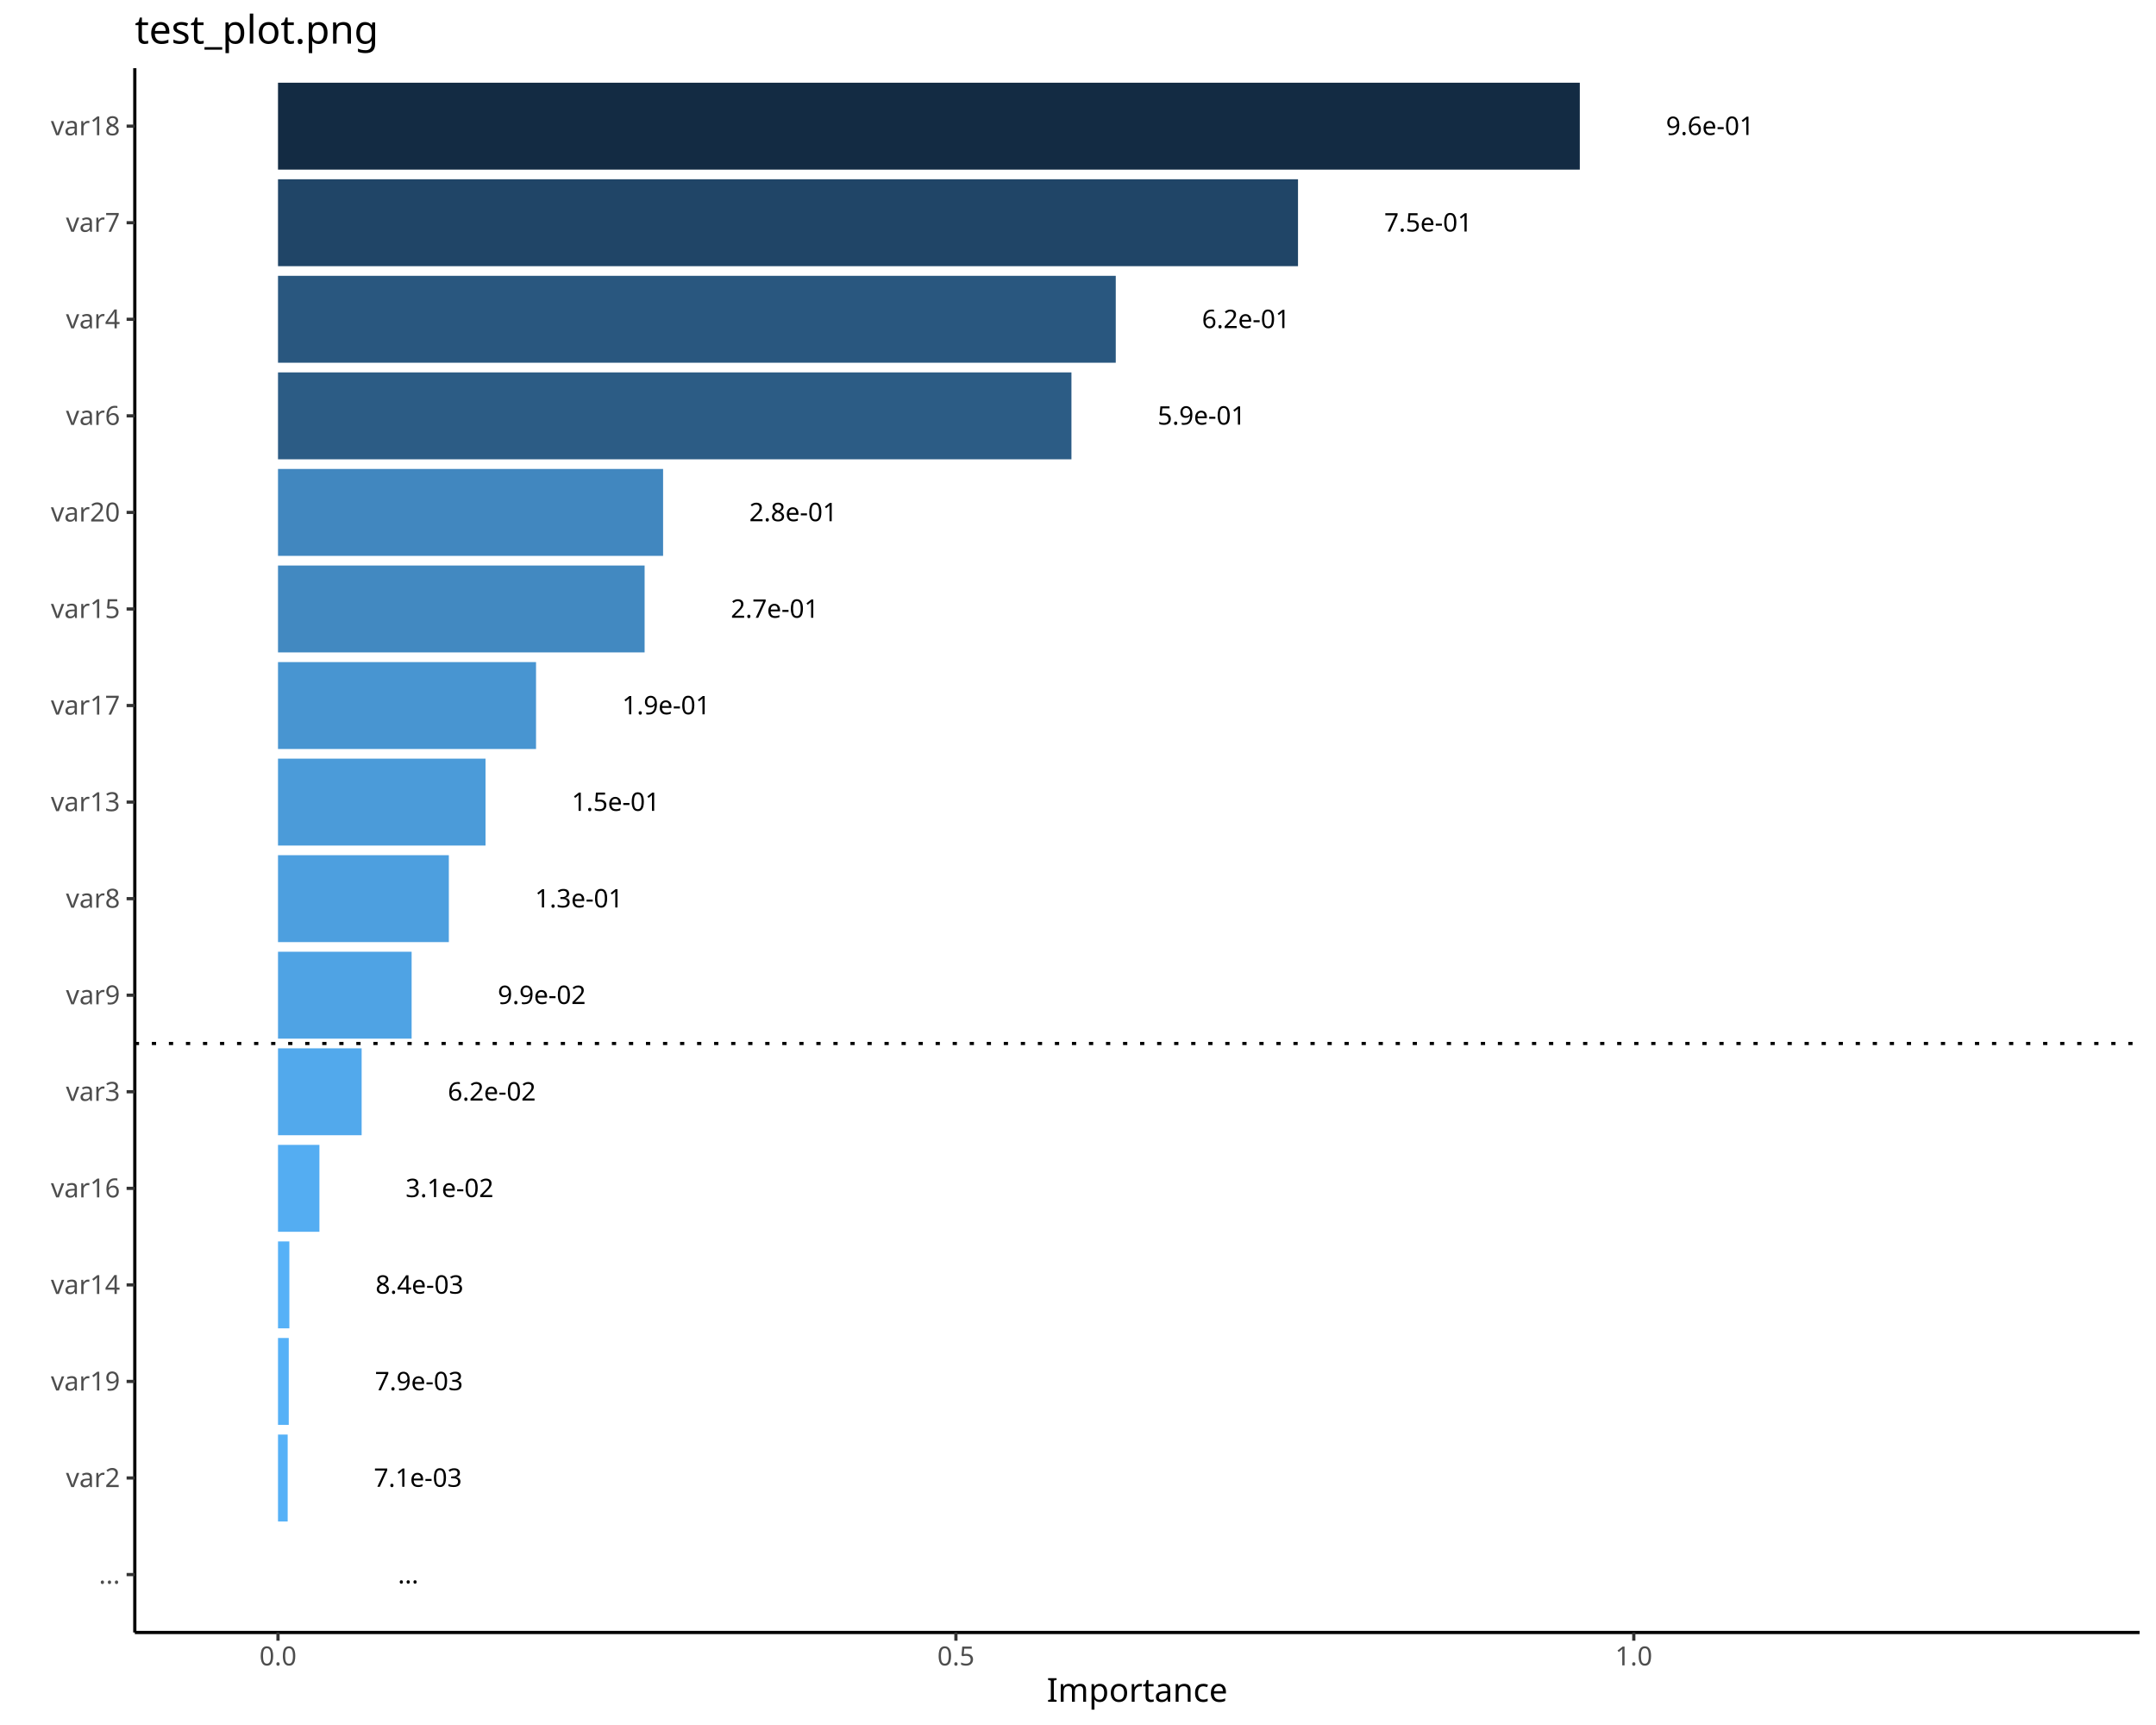
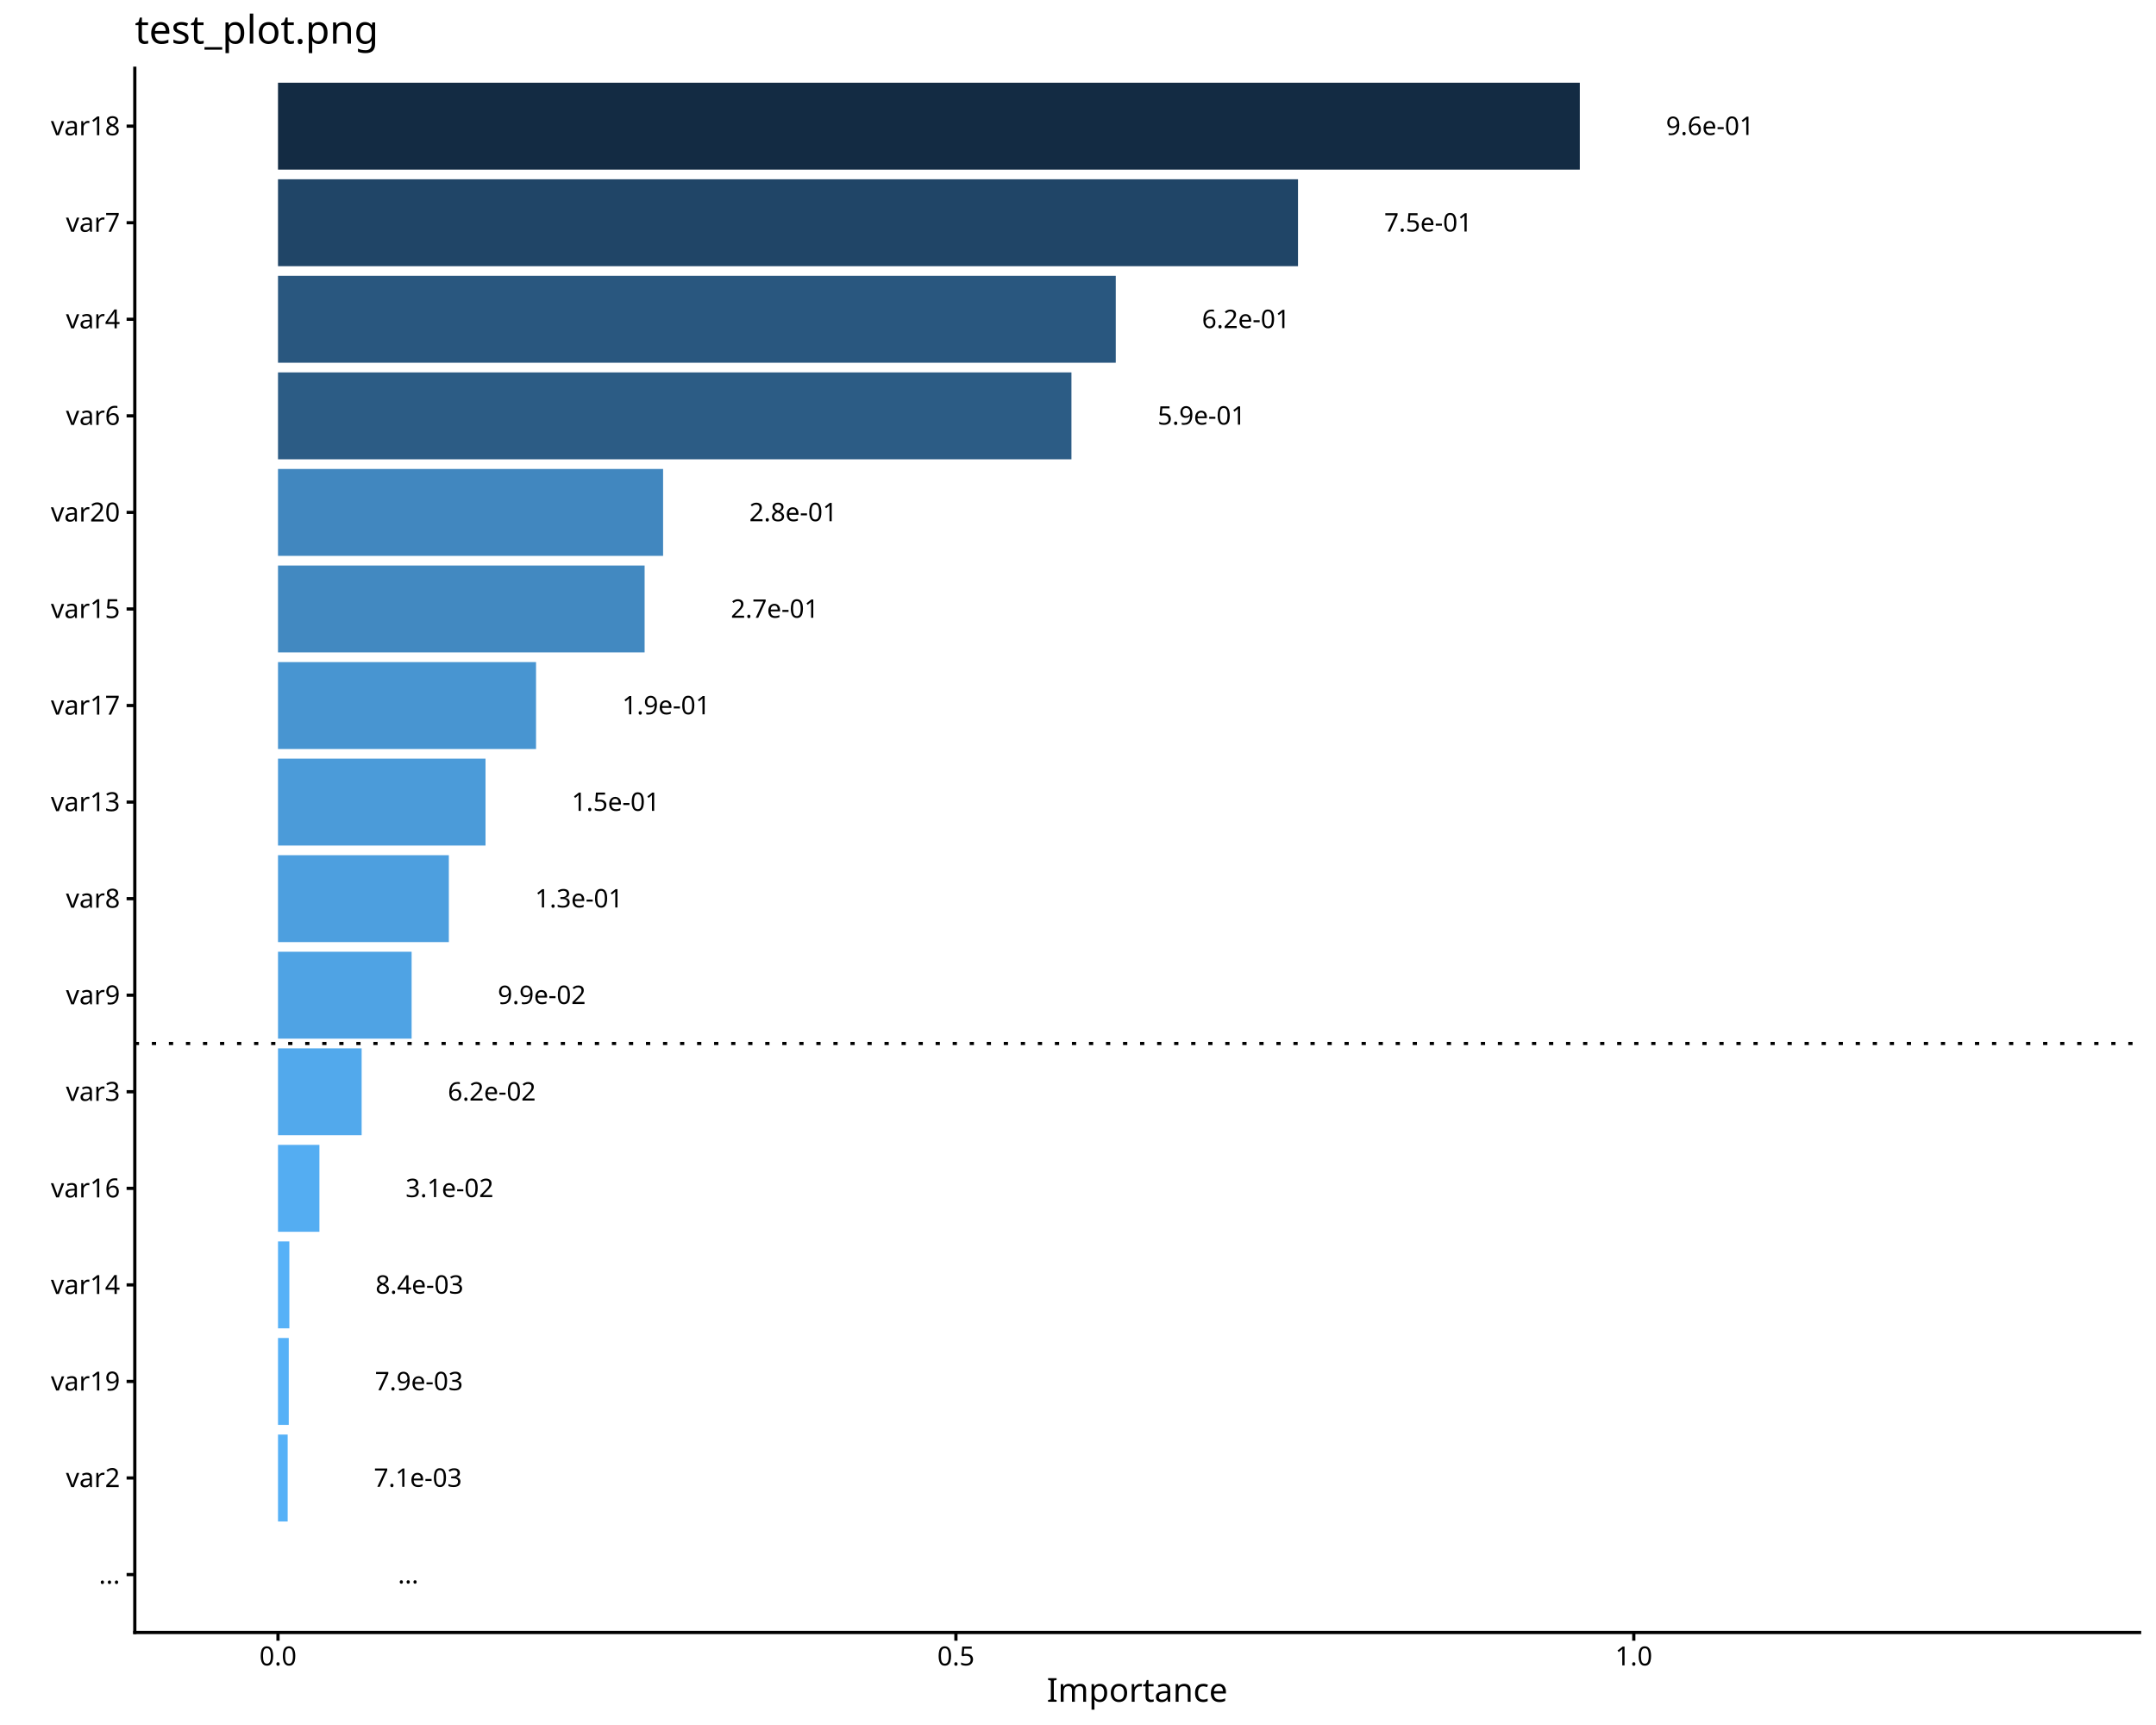
<svg xmlns="http://www.w3.org/2000/svg" class="svglite" data-engine-version="2.0" width="720.00pt" height="576.00pt" viewBox="0 0 720.00 576.00">
  <defs>
    <style type="text/css">
    .svglite line, .svglite polyline, .svglite polygon, .svglite path, .svglite rect, .svglite circle {
      fill: none;
      stroke: #000000;
      stroke-linecap: round;
      stroke-linejoin: round;
      stroke-miterlimit: 10.00;
    }
  </style>
  </defs>
  <rect width="100%" height="100%" style="stroke: none; fill: #FFFFFF;" />
  <defs>
    <clipPath id="cpMC4wMHw3MjAuMDB8MC4wMHw1NzYuMDA=">
      <rect x="0.00" y="0.00" width="720.00" height="576.00" />
    </clipPath>
  </defs>
  <g clip-path="url(#cpMC4wMHw3MjAuMDB8MC4wMHw1NzYuMDA=)">
    <rect x="0.00" y="0.00" width="720.00" height="576.00" style="stroke-width: 1.07; stroke: #FFFFFF; fill: #FFFFFF;" />
  </g>
  <defs>
    <clipPath id="cpNDUuMDJ8NzE0LjUyfDIyLjc4fDU0NS4xMQ==">
      <rect x="45.02" y="22.78" width="669.50" height="522.33" />
    </clipPath>
  </defs>
  <g clip-path="url(#cpNDUuMDJ8NzE0LjUyfDIyLjc4fDU0NS4xMQ==)">
    <rect x="45.02" y="22.78" width="669.50" height="522.33" style="stroke-width: 1.07; stroke: none; fill: #FFFFFF;" />
    <rect x="92.84" y="27.62" width="434.74" height="29.02" style="stroke-width: 1.07; stroke: none; stroke-linecap: butt; stroke-linejoin: miter; fill: #132B43;" />
    <rect x="92.84" y="59.86" width="340.63" height="29.02" style="stroke-width: 1.07; stroke: none; stroke-linecap: butt; stroke-linejoin: miter; fill: #204567;" />
    <rect x="92.84" y="92.10" width="279.77" height="29.02" style="stroke-width: 1.07; stroke: none; stroke-linecap: butt; stroke-linejoin: miter; fill: #29577F;" />
    <rect x="92.84" y="124.35" width="264.97" height="29.02" style="stroke-width: 1.07; stroke: none; stroke-linecap: butt; stroke-linejoin: miter; fill: #2C5C85;" />
    <rect x="92.84" y="156.59" width="128.60" height="29.02" style="stroke-width: 1.07; stroke: none; stroke-linecap: butt; stroke-linejoin: miter; fill: #4187BF;" />
    <rect x="92.84" y="188.83" width="122.43" height="29.02" style="stroke-width: 1.07; stroke: none; stroke-linecap: butt; stroke-linejoin: miter; fill: #4289C1;" />
    <rect x="92.84" y="221.08" width="86.17" height="29.02" style="stroke-width: 1.07; stroke: none; stroke-linecap: butt; stroke-linejoin: miter; fill: #4895D1;" />
    <rect x="92.84" y="253.32" width="69.30" height="29.02" style="stroke-width: 1.07; stroke: none; stroke-linecap: butt; stroke-linejoin: miter; fill: #4B9BD9;" />
    <rect x="92.84" y="285.56" width="57.05" height="29.02" style="stroke-width: 1.07; stroke: none; stroke-linecap: butt; stroke-linejoin: miter; fill: #4D9FDF;" />
    <rect x="92.84" y="317.80" width="44.62" height="29.02" style="stroke-width: 1.07; stroke: none; stroke-linecap: butt; stroke-linejoin: miter; fill: #4FA3E4;" />
    <rect x="92.84" y="350.05" width="27.93" height="29.02" style="stroke-width: 1.07; stroke: none; stroke-linecap: butt; stroke-linejoin: miter; fill: #52A9EC;" />
    <rect x="92.84" y="382.29" width="13.83" height="29.02" style="stroke-width: 1.07; stroke: none; stroke-linecap: butt; stroke-linejoin: miter; fill: #54ADF2;" />
    <rect x="92.84" y="414.53" width="3.79" height="29.02" style="stroke-width: 1.07; stroke: none; stroke-linecap: butt; stroke-linejoin: miter; fill: #56B1F7;" />
    <rect x="92.84" y="446.77" width="3.59" height="29.02" style="stroke-width: 1.07; stroke: none; stroke-linecap: butt; stroke-linejoin: miter; fill: #56B1F7;" />
    <rect x="92.84" y="479.02" width="3.23" height="29.02" style="stroke-width: 1.07; stroke: none; stroke-linecap: butt; stroke-linejoin: miter; fill: #56B1F7;" />
    <text x="571.06" y="45.07" text-anchor="middle" style="font-size: 8.54px; font-family: sans;" textLength="28.95px" lengthAdjust="spacingAndGlyphs">9.6e-01</text>
    <text x="476.95" y="77.31" text-anchor="middle" style="font-size: 8.54px; font-family: sans;" textLength="28.95px" lengthAdjust="spacingAndGlyphs">7.5e-01</text>
    <text x="416.09" y="109.55" text-anchor="middle" style="font-size: 8.54px; font-family: sans;" textLength="28.95px" lengthAdjust="spacingAndGlyphs">6.2e-01</text>
    <text x="401.29" y="141.79" text-anchor="middle" style="font-size: 8.54px; font-family: sans;" textLength="28.95px" lengthAdjust="spacingAndGlyphs">5.9e-01</text>
    <text x="264.91" y="174.04" text-anchor="middle" style="font-size: 8.54px; font-family: sans;" textLength="28.95px" lengthAdjust="spacingAndGlyphs">2.8e-01</text>
    <text x="258.75" y="206.28" text-anchor="middle" style="font-size: 8.54px; font-family: sans;" textLength="28.95px" lengthAdjust="spacingAndGlyphs">2.7e-01</text>
    <text x="222.48" y="238.52" text-anchor="middle" style="font-size: 8.54px; font-family: sans;" textLength="28.95px" lengthAdjust="spacingAndGlyphs">1.9e-01</text>
    <text x="205.62" y="270.76" text-anchor="middle" style="font-size: 8.54px; font-family: sans;" textLength="28.95px" lengthAdjust="spacingAndGlyphs">1.5e-01</text>
    <text x="193.36" y="303.01" text-anchor="middle" style="font-size: 8.54px; font-family: sans;" textLength="28.95px" lengthAdjust="spacingAndGlyphs">1.3e-01</text>
    <text x="180.94" y="335.25" text-anchor="middle" style="font-size: 8.54px; font-family: sans;" textLength="28.95px" lengthAdjust="spacingAndGlyphs">9.9e-02</text>
    <text x="164.25" y="367.49" text-anchor="middle" style="font-size: 8.54px; font-family: sans;" textLength="28.95px" lengthAdjust="spacingAndGlyphs">6.2e-02</text>
    <text x="150.14" y="399.73" text-anchor="middle" style="font-size: 8.54px; font-family: sans;" textLength="28.95px" lengthAdjust="spacingAndGlyphs">3.1e-02</text>
    <text x="140.10" y="431.98" text-anchor="middle" style="font-size: 8.54px; font-family: sans;" textLength="28.95px" lengthAdjust="spacingAndGlyphs">8.4e-03</text>
    <text x="139.91" y="464.22" text-anchor="middle" style="font-size: 8.54px; font-family: sans;" textLength="28.95px" lengthAdjust="spacingAndGlyphs">7.9e-03</text>
    <text x="139.55" y="496.46" text-anchor="middle" style="font-size: 8.54px; font-family: sans;" textLength="28.95px" lengthAdjust="spacingAndGlyphs">7.1e-03</text>
    <text x="136.32" y="528.70" text-anchor="middle" style="font-size: 8.54px; font-family: sans;" textLength="7.11px" lengthAdjust="spacingAndGlyphs">...</text>
    <line x1="45.02" y1="348.43" x2="714.52" y2="348.43" style="stroke-width: 1.07; stroke-dasharray: 1.42,4.27; stroke-linecap: butt;" />
  </g>
  <g clip-path="url(#cpMC4wMHw3MjAuMDB8MC4wMHw1NzYuMDA=)">
-     <polyline points="45.02,545.11 45.02,22.78 " style="stroke-width: 1.07; stroke-linecap: butt;" />
-     <text x="40.09" y="528.80" text-anchor="end" style="font-size: 8.80px; fill: #4D4D4D; font-family: sans;" textLength="7.33px" lengthAdjust="spacingAndGlyphs">...</text>
-     <text x="40.09" y="496.55" text-anchor="end" style="font-size: 8.80px; fill: #4D4D4D; font-family: sans;" textLength="17.12px" lengthAdjust="spacingAndGlyphs">var2</text>
-     <text x="40.09" y="464.31" text-anchor="end" style="font-size: 8.80px; fill: #4D4D4D; font-family: sans;" textLength="22.02px" lengthAdjust="spacingAndGlyphs">var19</text>
-     <text x="40.09" y="432.07" text-anchor="end" style="font-size: 8.80px; fill: #4D4D4D; font-family: sans;" textLength="22.02px" lengthAdjust="spacingAndGlyphs">var14</text>
-     <text x="40.09" y="399.82" text-anchor="end" style="font-size: 8.80px; fill: #4D4D4D; font-family: sans;" textLength="22.02px" lengthAdjust="spacingAndGlyphs">var16</text>
-     <text x="40.09" y="367.58" text-anchor="end" style="font-size: 8.80px; fill: #4D4D4D; font-family: sans;" textLength="17.12px" lengthAdjust="spacingAndGlyphs">var3</text>
-     <text x="40.09" y="335.34" text-anchor="end" style="font-size: 8.80px; fill: #4D4D4D; font-family: sans;" textLength="17.12px" lengthAdjust="spacingAndGlyphs">var9</text>
-     <text x="40.09" y="303.10" text-anchor="end" style="font-size: 8.80px; fill: #4D4D4D; font-family: sans;" textLength="17.12px" lengthAdjust="spacingAndGlyphs">var8</text>
-     <text x="40.09" y="270.85" text-anchor="end" style="font-size: 8.80px; fill: #4D4D4D; font-family: sans;" textLength="22.02px" lengthAdjust="spacingAndGlyphs">var13</text>
-     <text x="40.09" y="238.61" text-anchor="end" style="font-size: 8.80px; fill: #4D4D4D; font-family: sans;" textLength="22.02px" lengthAdjust="spacingAndGlyphs">var17</text>
-     <text x="40.09" y="206.37" text-anchor="end" style="font-size: 8.80px; fill: #4D4D4D; font-family: sans;" textLength="22.02px" lengthAdjust="spacingAndGlyphs">var15</text>
-     <text x="40.09" y="174.13" text-anchor="end" style="font-size: 8.80px; fill: #4D4D4D; font-family: sans;" textLength="22.02px" lengthAdjust="spacingAndGlyphs">var20</text>
-     <text x="40.09" y="141.88" text-anchor="end" style="font-size: 8.80px; fill: #4D4D4D; font-family: sans;" textLength="17.12px" lengthAdjust="spacingAndGlyphs">var6</text>
-     <text x="40.09" y="109.64" text-anchor="end" style="font-size: 8.80px; fill: #4D4D4D; font-family: sans;" textLength="17.12px" lengthAdjust="spacingAndGlyphs">var4</text>
-     <text x="40.09" y="77.40" text-anchor="end" style="font-size: 8.80px; fill: #4D4D4D; font-family: sans;" textLength="17.12px" lengthAdjust="spacingAndGlyphs">var7</text>
-     <text x="40.09" y="45.16" text-anchor="end" style="font-size: 8.80px; fill: #4D4D4D; font-family: sans;" textLength="22.02px" lengthAdjust="spacingAndGlyphs">var18</text>
-     <polyline points="42.28,525.77 45.02,525.77 " style="stroke-width: 1.07; stroke: #333333; stroke-linecap: butt;" />
-     <polyline points="42.28,493.52 45.02,493.52 " style="stroke-width: 1.07; stroke: #333333; stroke-linecap: butt;" />
-     <polyline points="42.28,461.28 45.02,461.28 " style="stroke-width: 1.07; stroke: #333333; stroke-linecap: butt;" />
-     <polyline points="42.28,429.04 45.02,429.04 " style="stroke-width: 1.07; stroke: #333333; stroke-linecap: butt;" />
-     <polyline points="42.28,396.80 45.02,396.80 " style="stroke-width: 1.07; stroke: #333333; stroke-linecap: butt;" />
-     <polyline points="42.28,364.55 45.02,364.55 " style="stroke-width: 1.07; stroke: #333333; stroke-linecap: butt;" />
-     <polyline points="42.28,332.31 45.02,332.31 " style="stroke-width: 1.07; stroke: #333333; stroke-linecap: butt;" />
-     <polyline points="42.28,300.07 45.02,300.07 " style="stroke-width: 1.07; stroke: #333333; stroke-linecap: butt;" />
-     <polyline points="42.28,267.83 45.02,267.83 " style="stroke-width: 1.07; stroke: #333333; stroke-linecap: butt;" />
-     <polyline points="42.28,235.58 45.02,235.58 " style="stroke-width: 1.07; stroke: #333333; stroke-linecap: butt;" />
-     <polyline points="42.28,203.34 45.02,203.34 " style="stroke-width: 1.07; stroke: #333333; stroke-linecap: butt;" />
-     <polyline points="42.28,171.10 45.02,171.10 " style="stroke-width: 1.07; stroke: #333333; stroke-linecap: butt;" />
-     <polyline points="42.28,138.86 45.02,138.86 " style="stroke-width: 1.07; stroke: #333333; stroke-linecap: butt;" />
-     <polyline points="42.28,106.61 45.02,106.61 " style="stroke-width: 1.07; stroke: #333333; stroke-linecap: butt;" />
-     <polyline points="42.28,74.37 45.02,74.37 " style="stroke-width: 1.07; stroke: #333333; stroke-linecap: butt;" />
-     <polyline points="42.28,42.13 45.02,42.13 " style="stroke-width: 1.07; stroke: #333333; stroke-linecap: butt;" />
-     <polyline points="45.02,545.11 714.52,545.11 " style="stroke-width: 1.07; stroke-linecap: butt;" />
-     <polyline points="92.84,547.85 92.84,545.11 " style="stroke-width: 1.07; stroke: #333333; stroke-linecap: butt;" />
-     <polyline points="319.23,547.85 319.23,545.11 " style="stroke-width: 1.07; stroke: #333333; stroke-linecap: butt;" />
-     <polyline points="545.61,547.85 545.61,545.11 " style="stroke-width: 1.07; stroke: #333333; stroke-linecap: butt;" />
-     <text x="92.84" y="556.10" text-anchor="middle" style="font-size: 8.80px; fill: #4D4D4D; font-family: sans;" textLength="12.23px" lengthAdjust="spacingAndGlyphs">0.0</text>
-     <text x="319.23" y="556.10" text-anchor="middle" style="font-size: 8.80px; fill: #4D4D4D; font-family: sans;" textLength="12.23px" lengthAdjust="spacingAndGlyphs">0.5</text>
-     <text x="545.61" y="556.10" text-anchor="middle" style="font-size: 8.80px; fill: #4D4D4D; font-family: sans;" textLength="12.23px" lengthAdjust="spacingAndGlyphs">1.0</text>
+     <polyline points="45.02,545.11 45.02,22.78 " style="stroke-width: 1.07; stroke-linecap: square;" />
+     <text x="40.09" y="528.80" text-anchor="end" style="font-size: 8.80px; font-family: sans;" textLength="7.33px" lengthAdjust="spacingAndGlyphs">...</text>
+     <text x="40.09" y="496.55" text-anchor="end" style="font-size: 8.80px; font-family: sans;" textLength="17.12px" lengthAdjust="spacingAndGlyphs">var2</text>
+     <text x="40.09" y="464.31" text-anchor="end" style="font-size: 8.80px; font-family: sans;" textLength="22.02px" lengthAdjust="spacingAndGlyphs">var19</text>
+     <text x="40.09" y="432.07" text-anchor="end" style="font-size: 8.80px; font-family: sans;" textLength="22.02px" lengthAdjust="spacingAndGlyphs">var14</text>
+     <text x="40.09" y="399.82" text-anchor="end" style="font-size: 8.80px; font-family: sans;" textLength="22.02px" lengthAdjust="spacingAndGlyphs">var16</text>
+     <text x="40.09" y="367.58" text-anchor="end" style="font-size: 8.80px; font-family: sans;" textLength="17.12px" lengthAdjust="spacingAndGlyphs">var3</text>
+     <text x="40.09" y="335.34" text-anchor="end" style="font-size: 8.80px; font-family: sans;" textLength="17.12px" lengthAdjust="spacingAndGlyphs">var9</text>
+     <text x="40.09" y="303.10" text-anchor="end" style="font-size: 8.80px; font-family: sans;" textLength="17.12px" lengthAdjust="spacingAndGlyphs">var8</text>
+     <text x="40.09" y="270.85" text-anchor="end" style="font-size: 8.80px; font-family: sans;" textLength="22.02px" lengthAdjust="spacingAndGlyphs">var13</text>
+     <text x="40.09" y="238.61" text-anchor="end" style="font-size: 8.80px; font-family: sans;" textLength="22.02px" lengthAdjust="spacingAndGlyphs">var17</text>
+     <text x="40.09" y="206.37" text-anchor="end" style="font-size: 8.80px; font-family: sans;" textLength="22.02px" lengthAdjust="spacingAndGlyphs">var15</text>
+     <text x="40.09" y="174.13" text-anchor="end" style="font-size: 8.80px; font-family: sans;" textLength="22.02px" lengthAdjust="spacingAndGlyphs">var20</text>
+     <text x="40.09" y="141.88" text-anchor="end" style="font-size: 8.80px; font-family: sans;" textLength="17.12px" lengthAdjust="spacingAndGlyphs">var6</text>
+     <text x="40.09" y="109.64" text-anchor="end" style="font-size: 8.80px; font-family: sans;" textLength="17.12px" lengthAdjust="spacingAndGlyphs">var4</text>
+     <text x="40.09" y="77.40" text-anchor="end" style="font-size: 8.80px; font-family: sans;" textLength="17.12px" lengthAdjust="spacingAndGlyphs">var7</text>
+     <text x="40.09" y="45.16" text-anchor="end" style="font-size: 8.80px; font-family: sans;" textLength="22.02px" lengthAdjust="spacingAndGlyphs">var18</text>
+     <polyline points="42.28,525.77 45.02,525.77 " style="stroke-width: 1.07; stroke-linecap: butt;" />
+     <polyline points="42.28,493.52 45.02,493.52 " style="stroke-width: 1.07; stroke-linecap: butt;" />
+     <polyline points="42.28,461.28 45.02,461.28 " style="stroke-width: 1.07; stroke-linecap: butt;" />
+     <polyline points="42.28,429.04 45.02,429.04 " style="stroke-width: 1.07; stroke-linecap: butt;" />
+     <polyline points="42.28,396.80 45.02,396.80 " style="stroke-width: 1.07; stroke-linecap: butt;" />
+     <polyline points="42.28,364.55 45.02,364.55 " style="stroke-width: 1.07; stroke-linecap: butt;" />
+     <polyline points="42.28,332.31 45.02,332.31 " style="stroke-width: 1.07; stroke-linecap: butt;" />
+     <polyline points="42.28,300.07 45.02,300.07 " style="stroke-width: 1.07; stroke-linecap: butt;" />
+     <polyline points="42.28,267.83 45.02,267.83 " style="stroke-width: 1.07; stroke-linecap: butt;" />
+     <polyline points="42.28,235.58 45.02,235.58 " style="stroke-width: 1.07; stroke-linecap: butt;" />
+     <polyline points="42.28,203.34 45.02,203.34 " style="stroke-width: 1.07; stroke-linecap: butt;" />
+     <polyline points="42.28,171.10 45.02,171.10 " style="stroke-width: 1.07; stroke-linecap: butt;" />
+     <polyline points="42.28,138.86 45.02,138.86 " style="stroke-width: 1.07; stroke-linecap: butt;" />
+     <polyline points="42.28,106.61 45.02,106.61 " style="stroke-width: 1.07; stroke-linecap: butt;" />
+     <polyline points="42.28,74.37 45.02,74.37 " style="stroke-width: 1.07; stroke-linecap: butt;" />
+     <polyline points="42.28,42.13 45.02,42.13 " style="stroke-width: 1.07; stroke-linecap: butt;" />
+     <polyline points="45.02,545.11 714.52,545.11 " style="stroke-width: 1.07; stroke-linecap: square;" />
+     <polyline points="92.84,547.85 92.84,545.11 " style="stroke-width: 1.07; stroke-linecap: butt;" />
+     <polyline points="319.23,547.85 319.23,545.11 " style="stroke-width: 1.07; stroke-linecap: butt;" />
+     <polyline points="545.61,547.85 545.61,545.11 " style="stroke-width: 1.07; stroke-linecap: butt;" />
+     <text x="92.84" y="556.10" text-anchor="middle" style="font-size: 8.80px; font-family: sans;" textLength="12.23px" lengthAdjust="spacingAndGlyphs">0.0</text>
+     <text x="319.23" y="556.10" text-anchor="middle" style="font-size: 8.80px; font-family: sans;" textLength="12.23px" lengthAdjust="spacingAndGlyphs">0.5</text>
+     <text x="545.61" y="556.10" text-anchor="middle" style="font-size: 8.80px; font-family: sans;" textLength="12.23px" lengthAdjust="spacingAndGlyphs">1.0</text>
    <text x="379.77" y="568.24" text-anchor="middle" style="font-size: 11.00px; font-family: sans;" textLength="55.04px" lengthAdjust="spacingAndGlyphs">Importance</text>
    <text x="45.02" y="14.56" style="font-size: 13.20px; font-family: sans;" textLength="75.60px" lengthAdjust="spacingAndGlyphs">test_plot.png</text>
  </g>
</svg>
